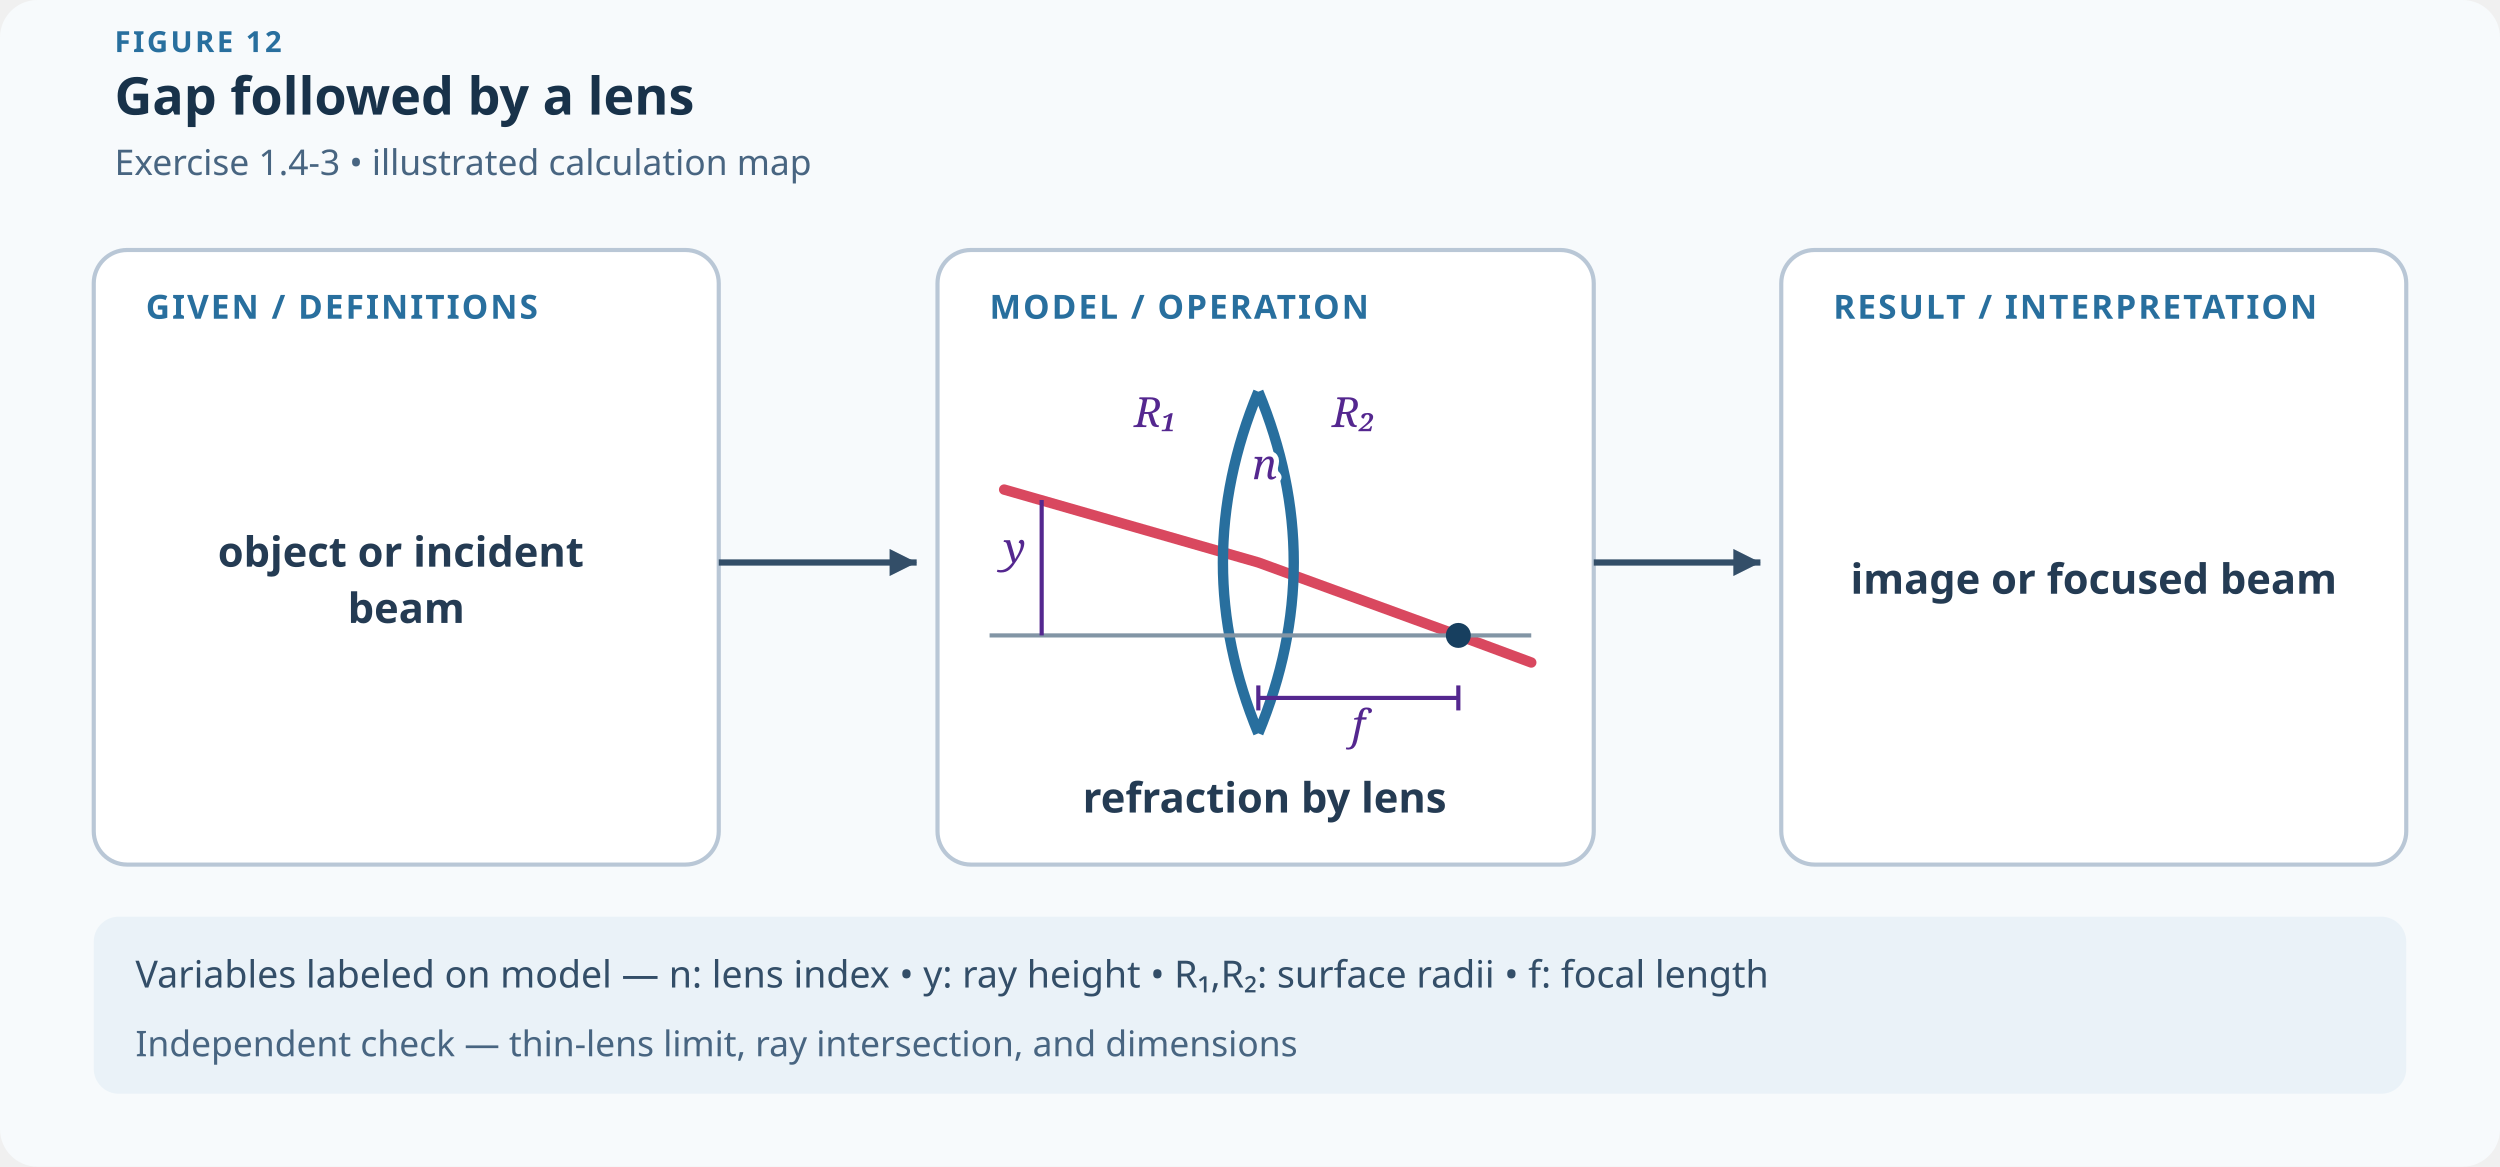
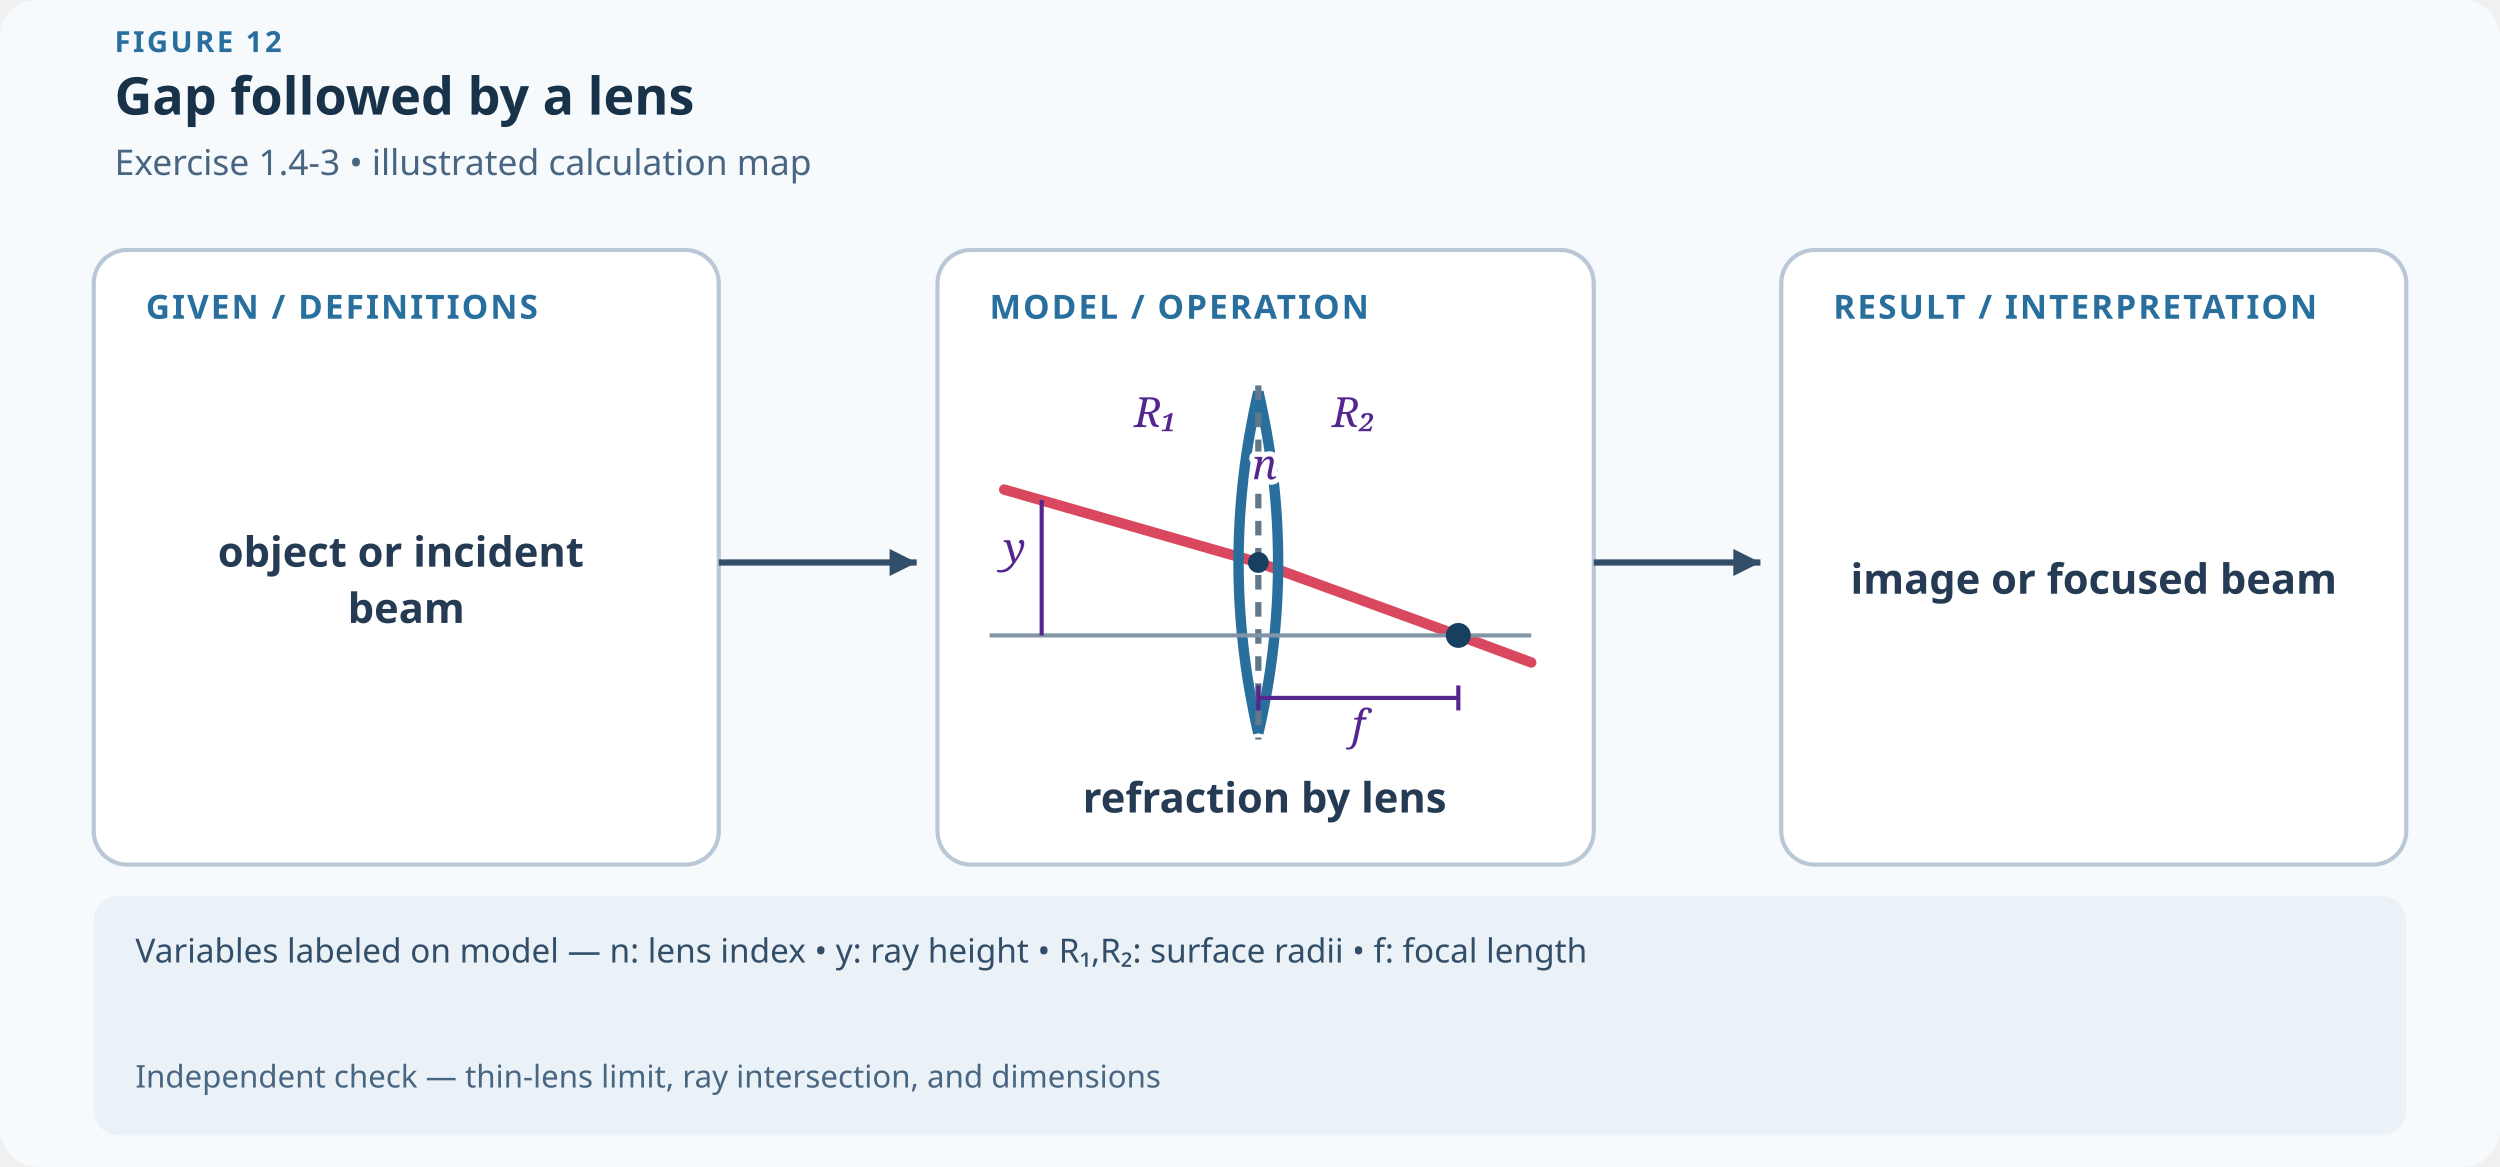
<svg xmlns="http://www.w3.org/2000/svg" width="1200" height="560" viewBox="0 0 1200 560" role="img" aria-labelledby="title desc" data-category="lens" data-figure="12">
  <defs>
    <style>
-       .bg{fill:#f7fafc}.card{fill:#fff;stroke:#b9c7d6;stroke-width:2}.band{fill:#eaf2f8}.figureid{font:700 14px sans-serif;fill:#286f9e;letter-spacing:1.2px}.head{font:700 25px sans-serif;fill:#18324a}.sub{font:17px sans-serif;fill:#486581}.tag{font:700 16px sans-serif;fill:#286f9e;letter-spacing:1px}.label{font:700 20px sans-serif;fill:#243b53;text-anchor:middle}.legend{font:18px sans-serif;fill:#334e68}.check{font:17px sans-serif;fill:#486581}.accent{fill:none;stroke:#d9485f;stroke-width:5;stroke-linecap:round;stroke-linejoin:round}.accent2{fill:none;stroke:#8b5cf6;stroke-width:4;stroke-linecap:round;stroke-linejoin:round}.optic{fill:none;stroke:#286f9e;stroke-width:5}.thin{fill:none;stroke:#61788a;stroke-width:3}.axis{fill:none;stroke:#8295a5;stroke-width:2}.point{fill:#173f5f}.iconbox{fill:#edf7ff;stroke:#286f9e;stroke-width:3}.opticfill{fill:#286f9e}.layer1{fill:#d9ecff;stroke:#286f9e;stroke-width:2}.layer2{fill:#e7f7ee;stroke:#2b7a78;stroke-width:2}.icontext{font:italic 22px serif;fill:#6d28d9}.var{font:italic 20px serif;fill:#54278f;text-anchor:middle;paint-order:stroke;stroke:#fff;stroke-width:5px;stroke-linejoin:round}.smallvar{font-size:17px}.callout{fill:none;stroke:#54278f;stroke-width:2}.tick{fill:none;stroke:#54278f;stroke-width:2}.flow{stroke:#334e68;stroke-width:3;marker-end:url(#arrow)}
+       .bg{fill:#f7fafc}.card{fill:#fff;stroke:#b9c7d6;stroke-width:2}.band{fill:#eaf2f8}.figureid{font:700 14px sans-serif;fill:#286f9e;letter-spacing:1.2px}.head{font:700 25px sans-serif;fill:#18324a}.sub{font:17px sans-serif;fill:#486581}.tag{font:700 16px sans-serif;fill:#286f9e;letter-spacing:1px}.label{font:700 20px sans-serif;fill:#243b53;text-anchor:middle}.legend{font:16px sans-serif;fill:#334e68}.check{font:15px sans-serif;fill:#486581}.accent{fill:none;stroke:#d9485f;stroke-width:5;stroke-linecap:round;stroke-linejoin:round}.accent2{fill:none;stroke:#8b5cf6;stroke-width:4;stroke-linecap:round;stroke-linejoin:round}.optic{fill:none;stroke:#286f9e;stroke-width:5}.thin{fill:none;stroke:#61788a;stroke-width:3}.axis{fill:none;stroke:#8295a5;stroke-width:2}.point{fill:#173f5f}.iconbox{fill:#edf7ff;stroke:#286f9e;stroke-width:3}.opticfill{fill:#286f9e}.layer1{fill:#d9ecff;stroke:#286f9e;stroke-width:2}.layer2{fill:#e7f7ee;stroke:#2b7a78;stroke-width:2}.icontext{font:italic 22px serif;fill:#6d28d9}.var{font:italic 20px serif;fill:#54278f;text-anchor:middle;paint-order:stroke;stroke:#fff;stroke-width:5px;stroke-linejoin:round}.smallvar{font-size:17px}.annotation{font:14px sans-serif;fill:#486581;text-anchor:middle;paint-order:stroke;stroke:#fff;stroke-width:4px}.callout{fill:none;stroke:#54278f;stroke-width:2}.tick{fill:none;stroke:#54278f;stroke-width:2}.flow{stroke:#334e68;stroke-width:3;marker-end:url(#arrow)}
    </style>
    <marker id="arrow" markerUnits="userSpaceOnUse" markerWidth="13" markerHeight="13" refX="13" refY="6.5" orient="auto">
      <path d="M0,0 L13,6.5 L0,13 Z" fill="#334e68" />
    </marker>
  </defs>
  <rect class="bg" width="1200" height="560" rx="18" />
  <text class="figureid" x="55" y="25">FIGURE 12</text>
  <text class="head" x="55" y="55">Gap followed by a lens</text>
  <text class="sub" x="55" y="84">Exercise 1.4-3 • illustrated calculation map</text>
  <rect class="card" x="45" y="120" width="300" height="295" rx="16" />
  <rect class="card" x="450" y="120" width="315" height="295" rx="16" />
  <rect class="card" x="855" y="120" width="300" height="295" rx="16" />
  <text class="tag" x="70" y="153">GIVEN / DEFINITIONS</text>
  <text class="tag" x="475" y="153">MODEL / OPERATION</text>
  <text class="tag" x="880" y="153">RESULT / INTERPRETATION</text>
  <text class="label" x="195">
    <tspan x="195" y="272">object or incident</tspan>
    <tspan x="195" y="299">beam</tspan>
  </text>
  <text class="label" x="607">
    <tspan x="607" y="390">refraction by lens</tspan>
  </text>
  <text class="label" x="1005">
    <tspan x="1005" y="285">image or focused beam</tspan>
  </text>
  <line class="flow" x1="345" y1="270" x2="440" y2="270" />
  <line class="flow" x1="765" y1="270" x2="845" y2="270" />
  <path class="accent" d="M482 235 L604 270 L700 305 L735 318" />
-   <path class="optic" d="M604 188 Q570 270 604 352 M604 188 Q638 270 604 352" />
+   <path class="optic" d="M604 188 Q585 270 604 352 M604 188 Q623 270 604 352" />
+   <line class="thin" x1="604" y1="185" x2="604" y2="355" stroke-dasharray="7 6" />
  <line class="axis" x1="475" y1="305" x2="735" y2="305" />
+   <circle class="point" cx="604" cy="270" r="5" />
  <circle class="point" cx="700" cy="305" r="6" />
  <g id="variable-labels">
    <line class="callout" x1="500" y1="305" x2="500" y2="240" />
    <text class="var" x="487" y="270">y</text>
    <text class="var" x="607" y="230">n</text>
    <text class="var" x="555" y="205">R₁</text>
    <text class="var" x="650" y="205">R₂</text>
    <line class="callout" x1="604" y1="335" x2="700" y2="335" />
    <path class="tick" d="M604 329 V341 M700 329 V341" />
    <text class="var" x="652" y="355">f</text>
  </g>
-   <rect class="band" x="45" y="440" width="1110" height="85" rx="12" />
-   <text class="legend" x="65" y="474">Variables labeled on model — n: lens index • y: ray height • R₁,R₂: surface radii • f: focal length</text>
-   <text class="check" x="65" y="507">Independent check — thin-lens limit, ray intersection, and dimensions</text>
+   <rect class="band" x="45" y="430" width="1110" height="115" rx="12" />
+   <text class="legend" x="65">
+     <tspan x="65" y="462">Variables labeled on model — n: lens index • y: ray height • R₁,R₂: surface radii • f: focal length</tspan>
+   </text>
+   <text class="check" x="65">
+     <tspan x="65" y="522">Independent check — thin-lens limit, ray intersection, and dimensions</tspan>
+   </text>
</svg>
